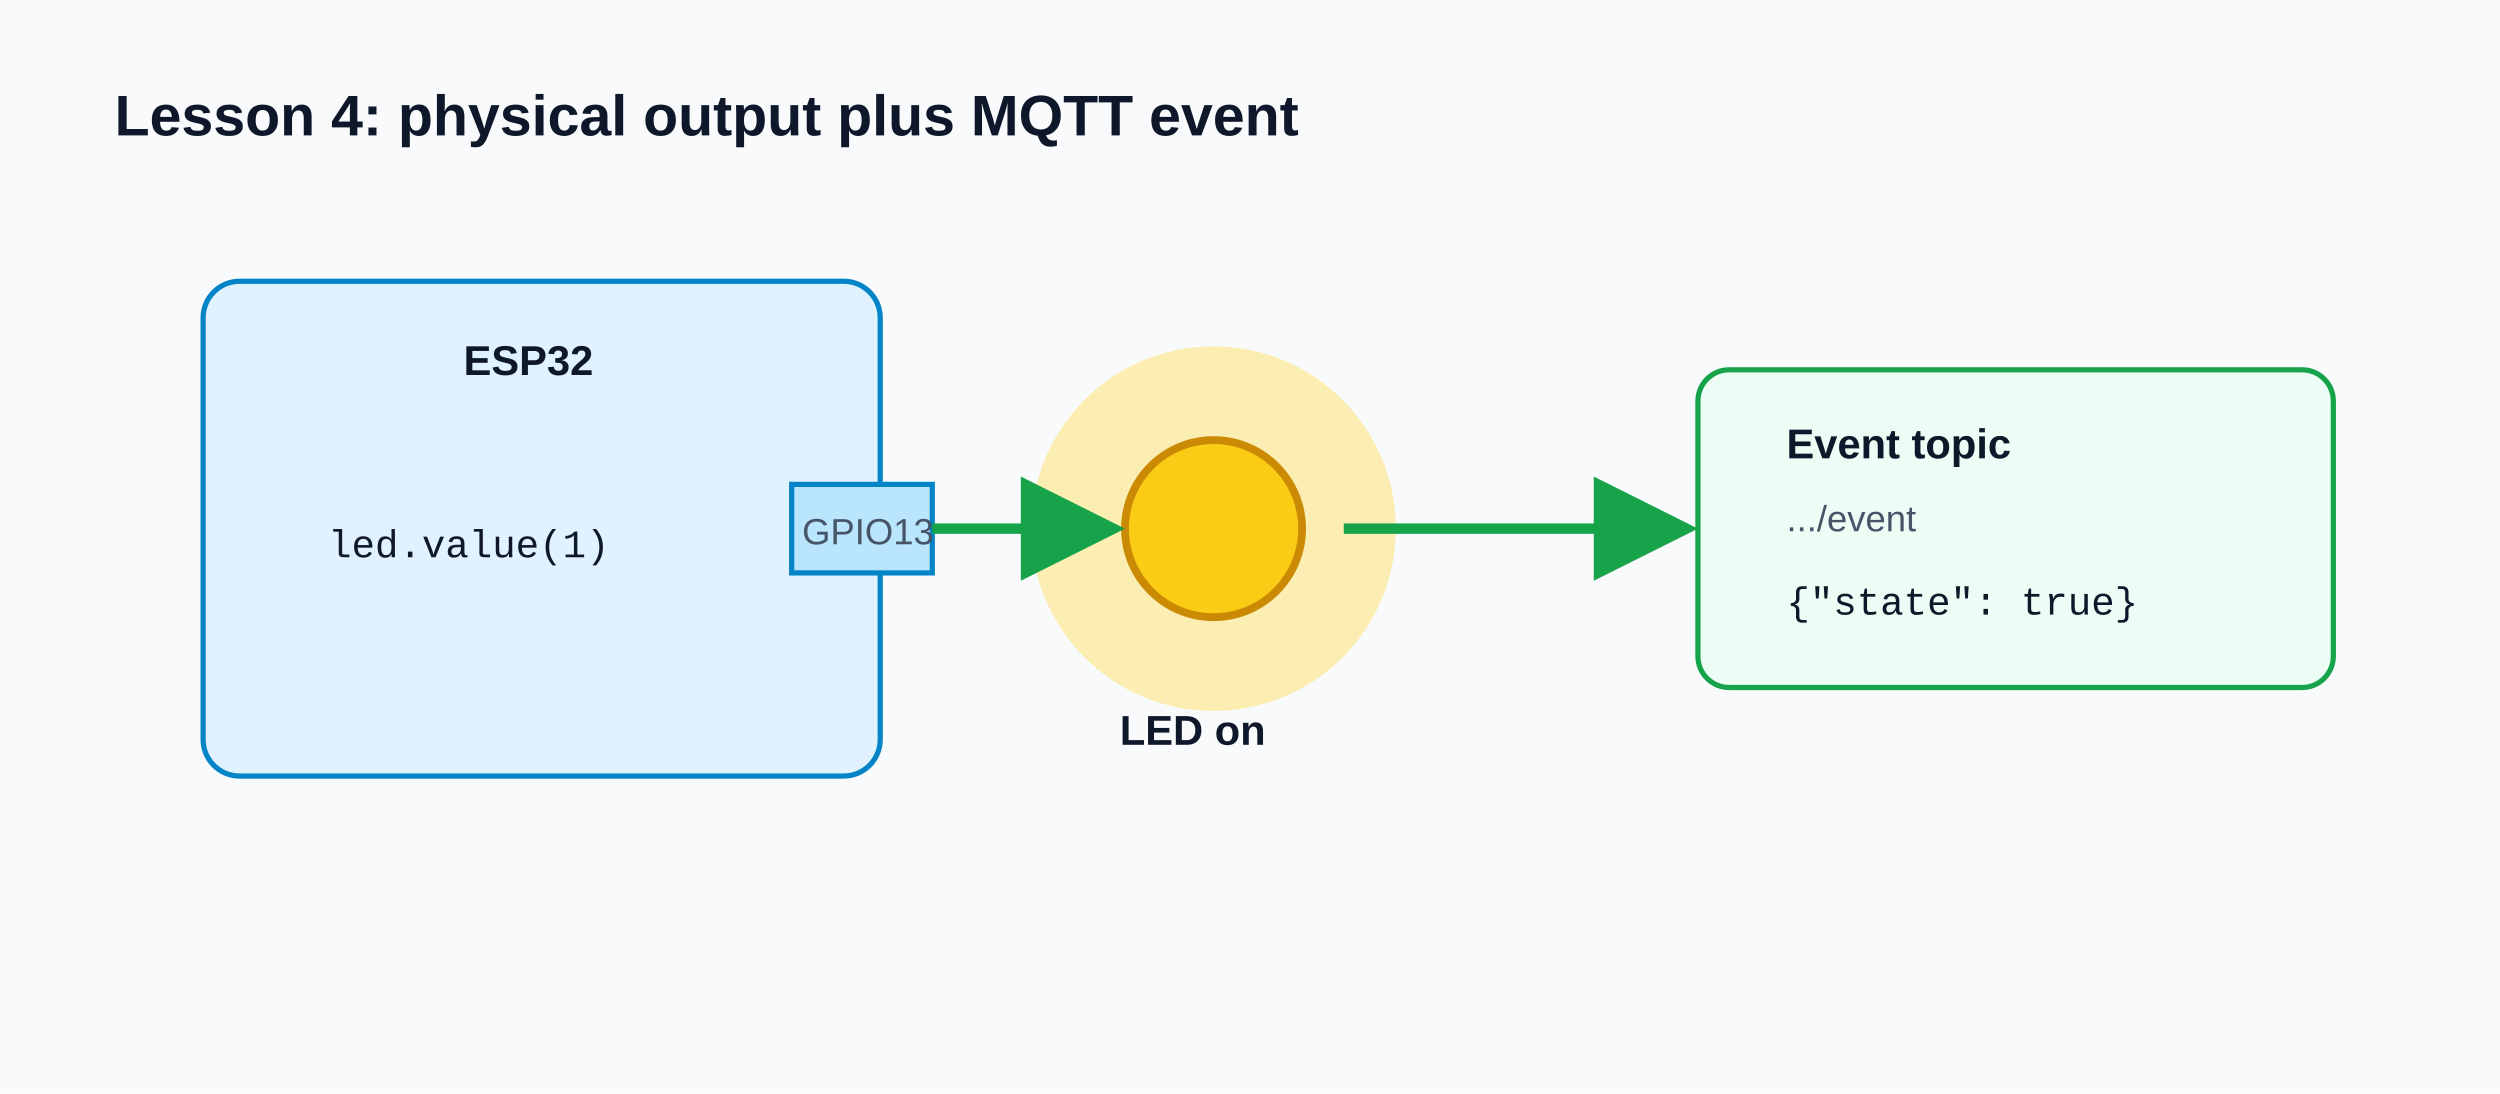
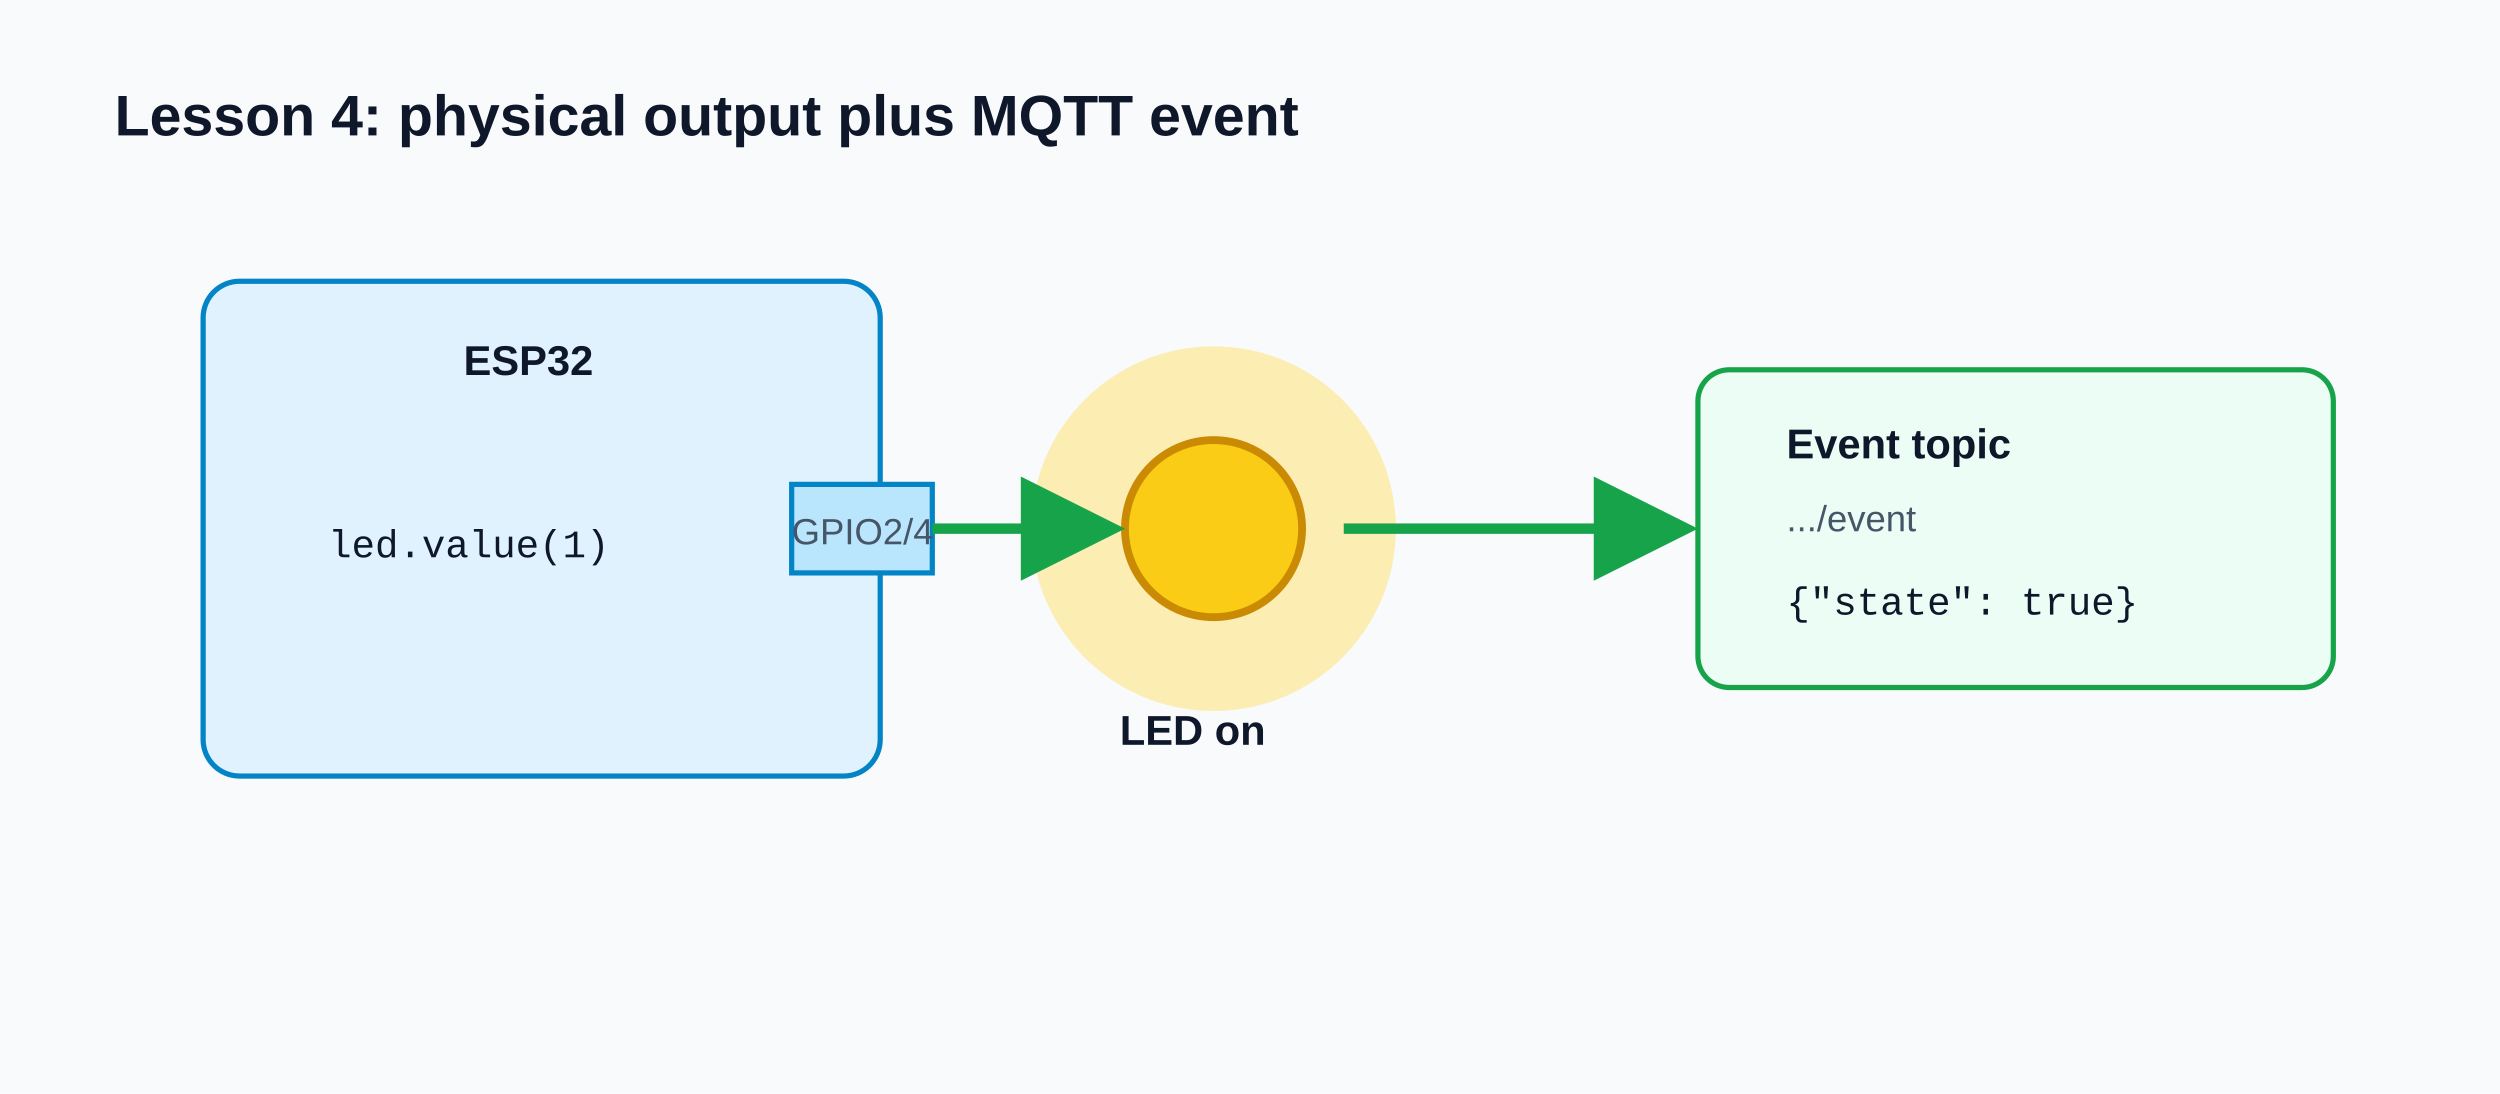
<svg xmlns="http://www.w3.org/2000/svg" viewBox="0 0 960 420" role="img" aria-labelledby="title desc">
  <defs>
    <marker id="arrow" markerWidth="10" markerHeight="10" refX="8" refY="5" orient="auto">
      <path d="M0,0 L10,5 L0,10 Z" fill="#16a34a" />
    </marker>
    <style>
      .bg { fill: #f8fafc; }
      .board { fill: #e0f2fe; stroke: #0284c7; stroke-width: 2; rx: 14; }
      .pin { fill: #bae6fd; stroke: #0284c7; stroke-width: 2; }
      .led-glow { fill: #fde68a; opacity: 0.65; }
      .led { fill: #facc15; stroke: #ca8a04; stroke-width: 3; }
      .event { fill: #ecfdf5; stroke: #16a34a; stroke-width: 2; rx: 12; }
      .line { stroke: #16a34a; stroke-width: 4; marker-end: url(#arrow); fill: none; }
      text { font-family: Arial, sans-serif; fill: #0f172a; font-size: 18px; }
      .small { font-size: 14px; fill: #475569; }
      .label { font-size: 16px; font-weight: 700; }
      .head { font-size: 22px; font-weight: 700; }
      .code { font-family: "Courier New", monospace; font-size: 15px; }
    </style>
  </defs>
  <rect class="bg" width="960" height="420" />
  <text class="head" x="44" y="52">Lesson 4: physical output plus MQTT event</text>
  <rect class="board" x="78" y="108" width="260" height="190" />
  <text class="label" x="178" y="144">ESP32</text>
  <rect class="pin" x="304" y="186" width="54" height="34" />
-   <text class="small" x="308" y="209">GPIO13</text>
+   <text class="small" x="304" y="209">GPIO2/4</text>
  <circle class="led-glow" cx="466" cy="203" r="70" />
  <circle class="led" cx="466" cy="203" r="34" />
  <text class="label" x="430" y="286">LED on</text>
  <path class="line" d="M358 203 H424" />
  <text class="code" x="126" y="214">led.value(1)</text>
  <path class="line" d="M516 203 H644" />
  <rect class="event" x="652" y="142" width="244" height="122" />
  <text class="label" x="686" y="176">Event topic</text>
  <text class="small" x="686" y="204">.../event</text>
  <text class="code" x="686" y="236">{"state": true}</text>
</svg>
